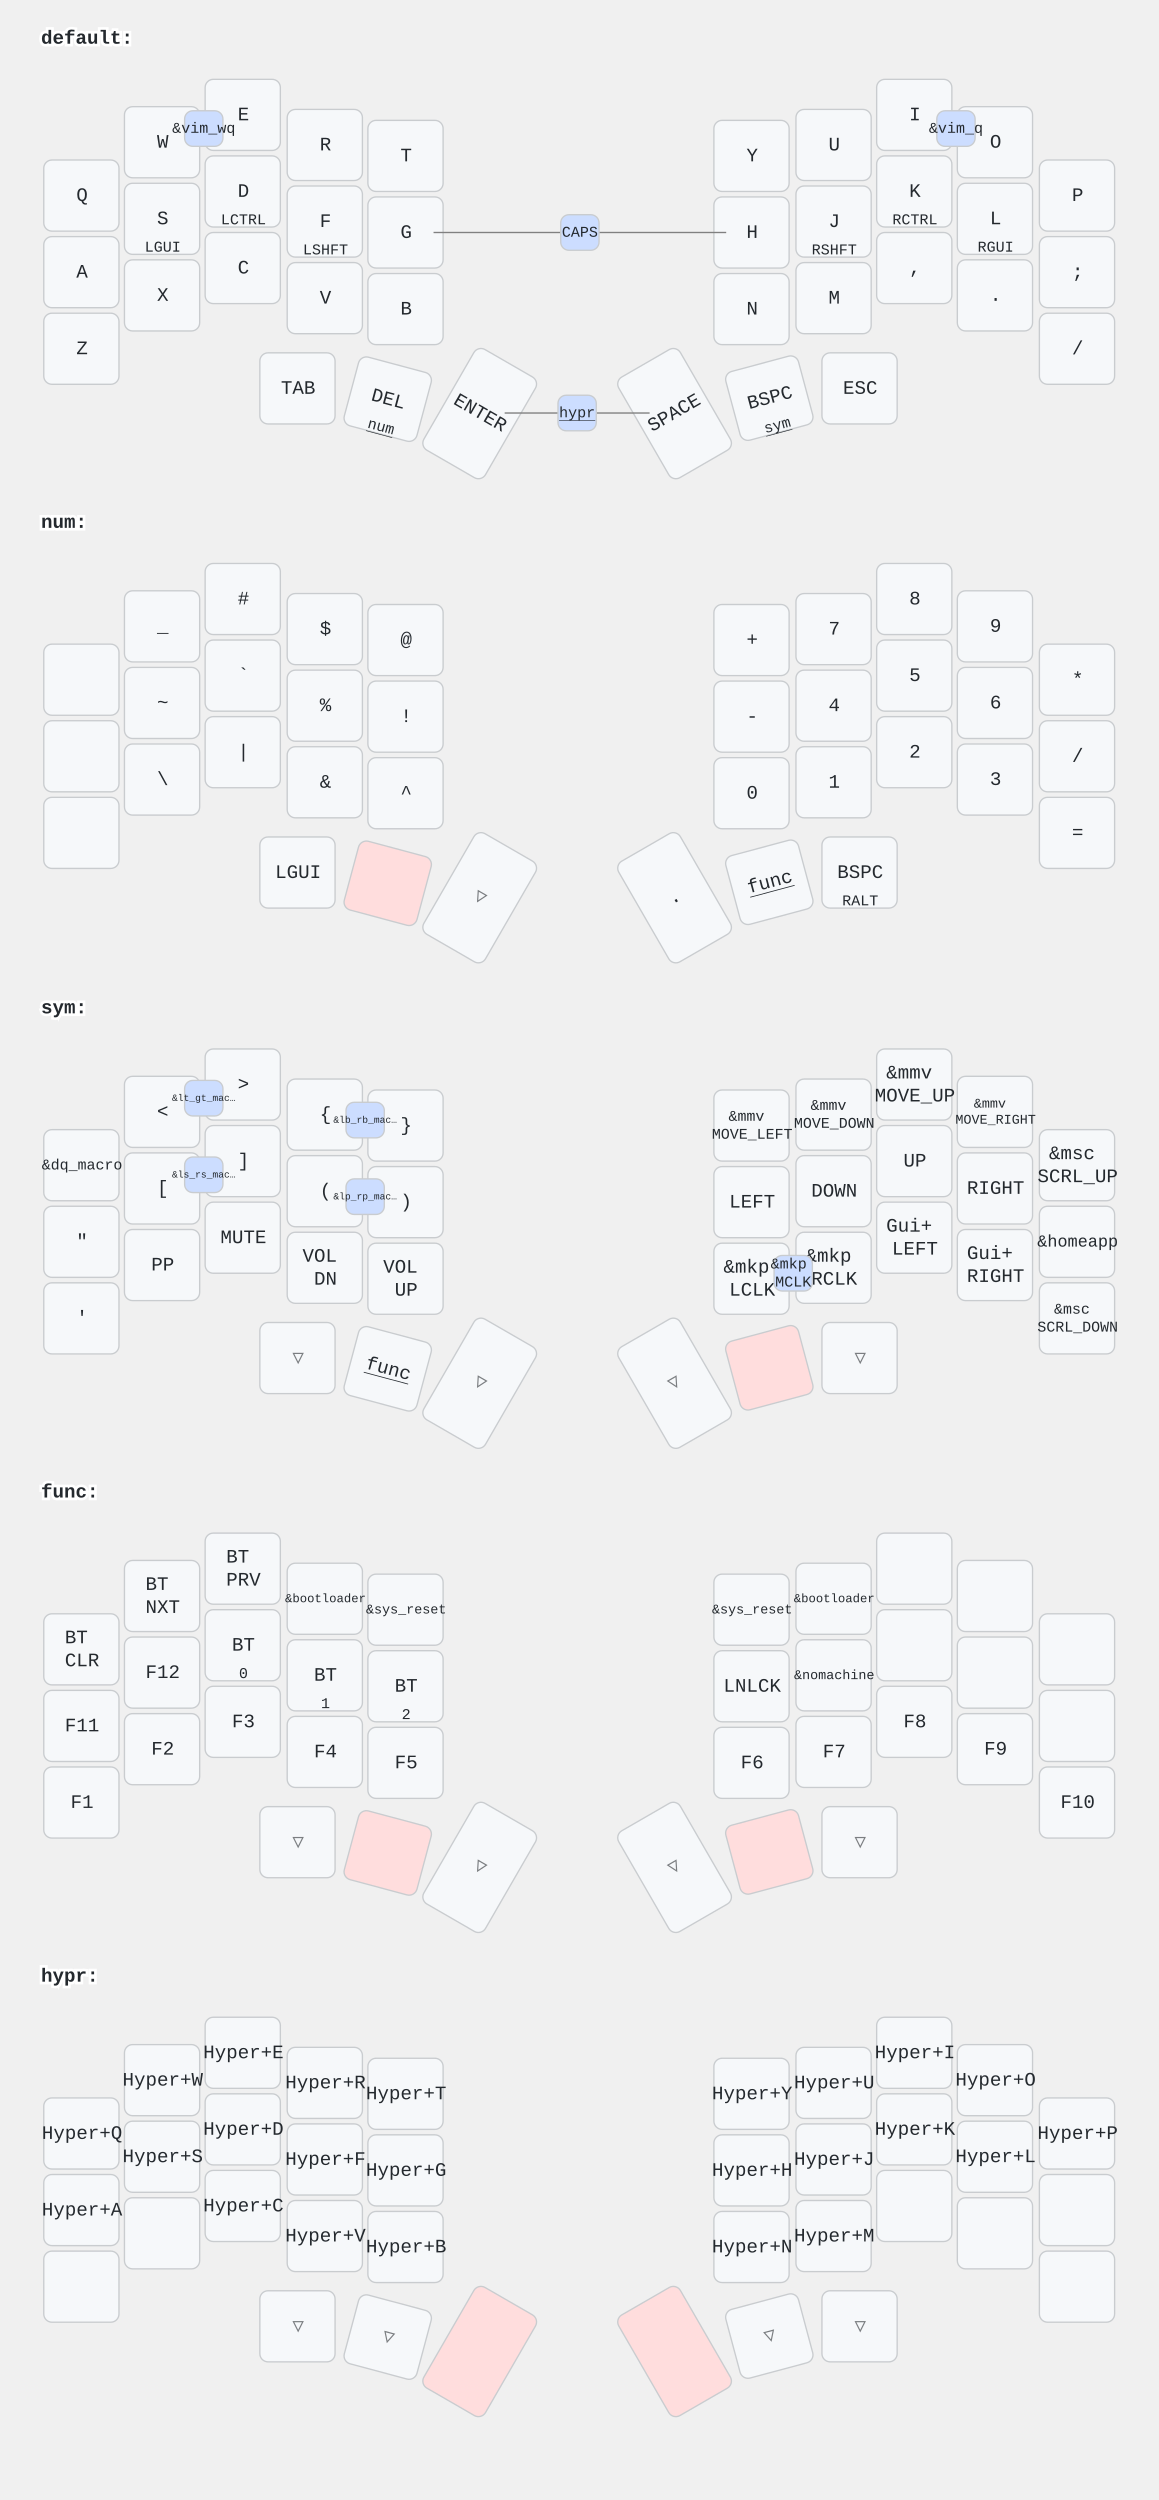
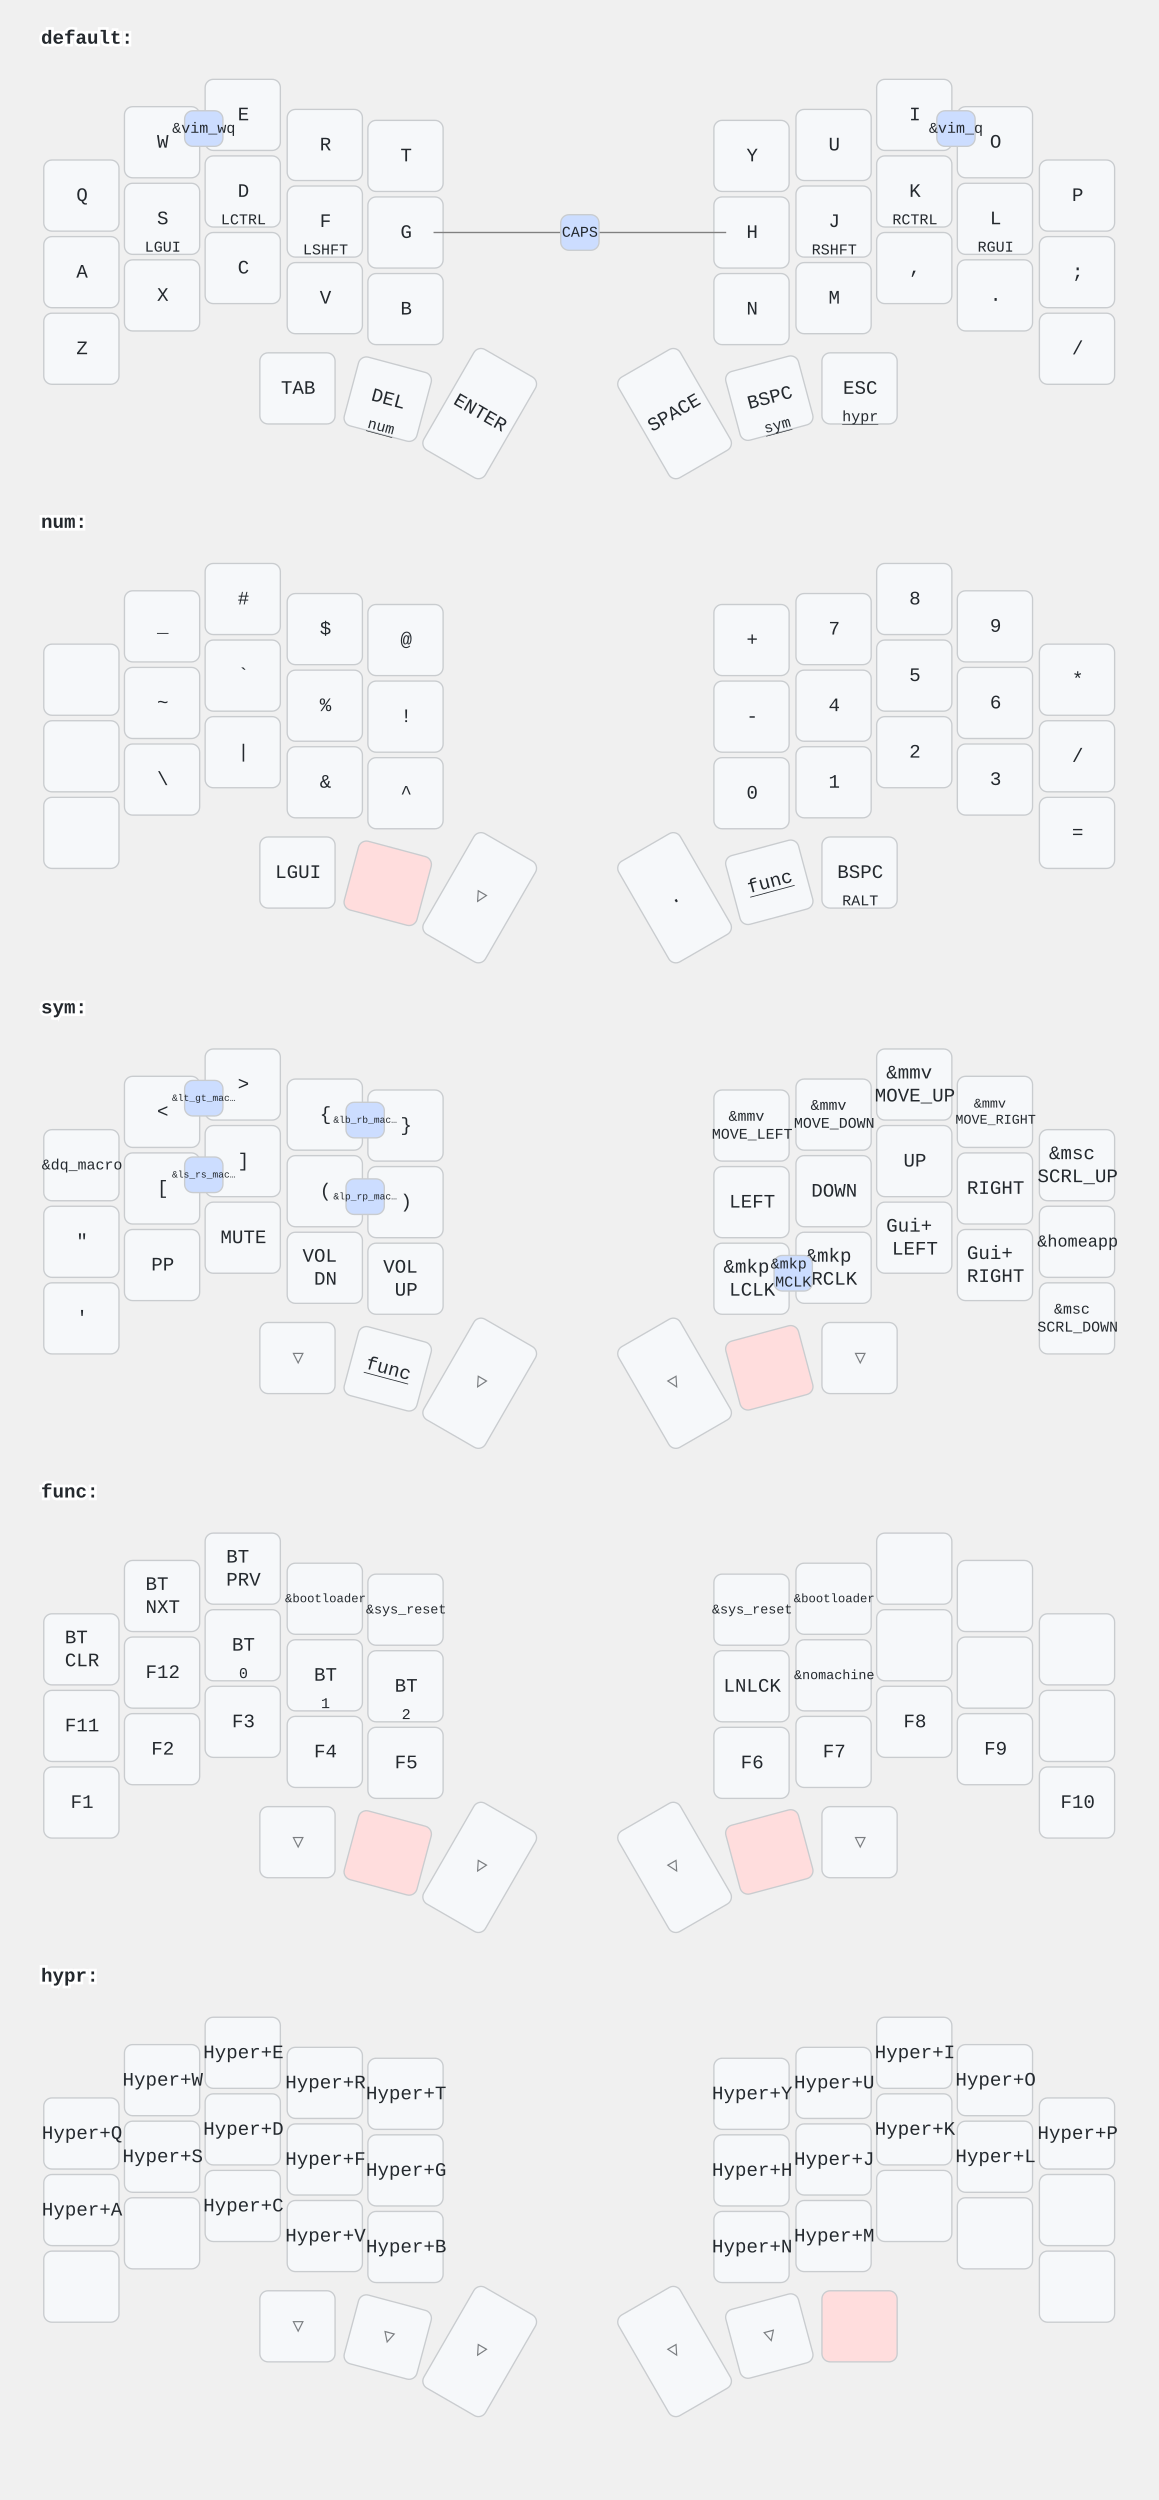
<svg xmlns="http://www.w3.org/2000/svg" width="847" height="1828" viewBox="0 0 847 1828" class="keymap">
  <style>/* inherit to force styles through use tags */
svg path {
    fill: inherit;
}

/* font and background color specifications */
svg.keymap {
    font-family: SFMono-Regular,Consolas,Liberation Mono,Menlo,monospace;
    font-size: 14px;
    font-kerning: normal;
    text-rendering: optimizeLegibility;
    fill: #24292e;
}

/* default key styling */
rect.key {
    fill: #f6f8fa;
}

rect.key, rect.combo {
    stroke: #c9cccf;
    stroke-width: 1;
}

/* default key side styling, only used is draw_key_sides is set */
rect.side {
    filter: brightness(90%);
}

/* color accent for combo boxes */
rect.combo, rect.combo-separate {
    fill: #cdf;
}

/* color accent for held keys */
rect.held, rect.combo.held {
    fill: #fdd;
}

/* color accent for ghost (optional) keys */
rect.ghost, rect.combo.ghost {
    stroke-dasharray: 4, 4;
    stroke-width: 2;
}

text {
    text-anchor: middle;
    dominant-baseline: middle;
}

/* styling for layer labels */
text.label {
    font-weight: bold;
    text-anchor: start;
    stroke: white;
    stroke-width: 4;
    paint-order: stroke;
}

/* styling for optional footer */
text.footer {
    text-anchor: end;
    dominant-baseline: auto;
    stroke: white;
    stroke-width: 4;
    paint-order: stroke;
}

/* styling for combo tap, and key non-tap label text */
text.combo, text.hold, text.shifted, text.left, text.right {
    font-size: 11px;
}

text.hold {
    text-anchor: middle;
    dominant-baseline: auto;
}

text.shifted {
    text-anchor: middle;
    dominant-baseline: hanging;
}

text.left {
    text-anchor: start;
}

text.right {
    text-anchor: end;
}

text.layer-activator {
    text-decoration: underline;
}

/* styling for hold/shifted label text in combo box */
text.combo.hold, text.combo.shifted, text.combo.left, text.combo.right {
    font-size: 8px;
}

/* lighter symbol for transparent keys */
text.trans {
    fill: #7b7e81;
}

/* styling for combo dendrons */
path.combo {
    stroke-width: 1;
    stroke: gray;
    fill: none;
}

/* Start Tabler Icons Cleanup */
/* cannot use height/width with glyphs */
.icon-tabler &gt; path {
    fill: inherit;
    stroke: inherit;
    stroke-width: 2;
}
/* hide tabler's default box */
.icon-tabler &gt; path[stroke="none"][fill="none"] {
    visibility: hidden;
}
/* End Tabler Icons Cleanup */
</style>
  <g transform="translate(30, 0)" class="layer-default">
    <text x="0" y="28" class="label" id="default">default:</text>
    <g transform="translate(0, 56)">
      <g transform="translate(30, 87)" class="key keypos-0">
        <rect rx="6" ry="6" x="-28" y="-26" width="55" height="52" class="key" />
        <text x="0" y="0" class="key tap">Q</text>
      </g>
      <g transform="translate(89, 48)" class="key keypos-1">
        <rect rx="6" ry="6" x="-28" y="-26" width="55" height="52" class="key" />
        <text x="0" y="0" class="key tap">W</text>
      </g>
      <g transform="translate(148, 28)" class="key keypos-2">
        <rect rx="6" ry="6" x="-28" y="-26" width="55" height="52" class="key" />
        <text x="0" y="0" class="key tap">E</text>
      </g>
      <g transform="translate(208, 50)" class="key keypos-3">
        <rect rx="6" ry="6" x="-28" y="-26" width="55" height="52" class="key" />
        <text x="0" y="0" class="key tap">R</text>
      </g>
      <g transform="translate(267, 58)" class="key keypos-4">
        <rect rx="6" ry="6" x="-28" y="-26" width="55" height="52" class="key" />
        <text x="0" y="0" class="key tap">T</text>
      </g>
      <g transform="translate(520, 58)" class="key keypos-5">
        <rect rx="6" ry="6" x="-28" y="-26" width="55" height="52" class="key" />
        <text x="0" y="0" class="key tap">Y</text>
      </g>
      <g transform="translate(580, 50)" class="key keypos-6">
        <rect rx="6" ry="6" x="-28" y="-26" width="55" height="52" class="key" />
        <text x="0" y="0" class="key tap">U</text>
      </g>
      <g transform="translate(639, 28)" class="key keypos-7">
        <rect rx="6" ry="6" x="-28" y="-26" width="55" height="52" class="key" />
        <text x="0" y="0" class="key tap">I</text>
      </g>
      <g transform="translate(698, 48)" class="key keypos-8">
        <rect rx="6" ry="6" x="-28" y="-26" width="55" height="52" class="key" />
        <text x="0" y="0" class="key tap">O</text>
      </g>
      <g transform="translate(758, 87)" class="key keypos-9">
        <rect rx="6" ry="6" x="-28" y="-26" width="55" height="52" class="key" />
        <text x="0" y="0" class="key tap">P</text>
      </g>
      <g transform="translate(30, 143)" class="key keypos-10">
        <rect rx="6" ry="6" x="-28" y="-26" width="55" height="52" class="key" />
        <text x="0" y="0" class="key tap">A</text>
      </g>
      <g transform="translate(89, 104)" class="key keypos-11">
        <rect rx="6" ry="6" x="-28" y="-26" width="55" height="52" class="key" />
        <text x="0" y="0" class="key tap">S</text>
        <text x="0" y="24" class="key hold">LGUI</text>
      </g>
      <g transform="translate(148, 84)" class="key keypos-12">
        <rect rx="6" ry="6" x="-28" y="-26" width="55" height="52" class="key" />
        <text x="0" y="0" class="key tap">D</text>
        <text x="0" y="24" class="key hold">LCTRL</text>
      </g>
      <g transform="translate(208, 106)" class="key keypos-13">
        <rect rx="6" ry="6" x="-28" y="-26" width="55" height="52" class="key" />
        <text x="0" y="0" class="key tap">F</text>
        <text x="0" y="24" class="key hold">LSHFT</text>
      </g>
      <g transform="translate(267, 114)" class="key keypos-14">
        <rect rx="6" ry="6" x="-28" y="-26" width="55" height="52" class="key" />
        <text x="0" y="0" class="key tap">G</text>
      </g>
      <g transform="translate(520, 114)" class="key keypos-15">
        <rect rx="6" ry="6" x="-28" y="-26" width="55" height="52" class="key" />
        <text x="0" y="0" class="key tap">H</text>
      </g>
      <g transform="translate(580, 106)" class="key keypos-16">
        <rect rx="6" ry="6" x="-28" y="-26" width="55" height="52" class="key" />
        <text x="0" y="0" class="key tap">J</text>
        <text x="0" y="24" class="key hold">RSHFT</text>
      </g>
      <g transform="translate(639, 84)" class="key keypos-17">
        <rect rx="6" ry="6" x="-28" y="-26" width="55" height="52" class="key" />
        <text x="0" y="0" class="key tap">K</text>
        <text x="0" y="24" class="key hold">RCTRL</text>
      </g>
      <g transform="translate(698, 104)" class="key keypos-18">
        <rect rx="6" ry="6" x="-28" y="-26" width="55" height="52" class="key" />
        <text x="0" y="0" class="key tap">L</text>
        <text x="0" y="24" class="key hold">RGUI</text>
      </g>
      <g transform="translate(758, 143)" class="key keypos-19">
        <rect rx="6" ry="6" x="-28" y="-26" width="55" height="52" class="key" />
        <text x="0" y="0" class="key tap">;</text>
      </g>
      <g transform="translate(30, 199)" class="key keypos-20">
        <rect rx="6" ry="6" x="-28" y="-26" width="55" height="52" class="key" />
        <text x="0" y="0" class="key tap">Z</text>
      </g>
      <g transform="translate(89, 160)" class="key keypos-21">
        <rect rx="6" ry="6" x="-28" y="-26" width="55" height="52" class="key" />
        <text x="0" y="0" class="key tap">X</text>
      </g>
      <g transform="translate(148, 140)" class="key keypos-22">
        <rect rx="6" ry="6" x="-28" y="-26" width="55" height="52" class="key" />
        <text x="0" y="0" class="key tap">C</text>
      </g>
      <g transform="translate(208, 162)" class="key keypos-23">
        <rect rx="6" ry="6" x="-28" y="-26" width="55" height="52" class="key" />
        <text x="0" y="0" class="key tap">V</text>
      </g>
      <g transform="translate(267, 170)" class="key keypos-24">
        <rect rx="6" ry="6" x="-28" y="-26" width="55" height="52" class="key" />
        <text x="0" y="0" class="key tap">B</text>
      </g>
      <g transform="translate(520, 170)" class="key keypos-25">
        <rect rx="6" ry="6" x="-28" y="-26" width="55" height="52" class="key" />
        <text x="0" y="0" class="key tap">N</text>
      </g>
      <g transform="translate(580, 162)" class="key keypos-26">
        <rect rx="6" ry="6" x="-28" y="-26" width="55" height="52" class="key" />
        <text x="0" y="0" class="key tap">M</text>
      </g>
      <g transform="translate(639, 140)" class="key keypos-27">
        <rect rx="6" ry="6" x="-28" y="-26" width="55" height="52" class="key" />
        <text x="0" y="0" class="key tap">,</text>
      </g>
      <g transform="translate(698, 160)" class="key keypos-28">
        <rect rx="6" ry="6" x="-28" y="-26" width="55" height="52" class="key" />
        <text x="0" y="0" class="key tap">.</text>
      </g>
      <g transform="translate(758, 199)" class="key keypos-29">
        <rect rx="6" ry="6" x="-28" y="-26" width="55" height="52" class="key" />
        <text x="0" y="0" class="key tap">/</text>
      </g>
      <g transform="translate(188, 228)" class="key keypos-30">
        <rect rx="6" ry="6" x="-28" y="-26" width="55" height="52" class="key" />
        <text x="0" y="0" class="key tap">TAB</text>
      </g>
      <g transform="translate(254, 236) rotate(15.0)" class="key keypos-31">
        <rect rx="6" ry="6" x="-28" y="-26" width="55" height="52" class="key" />
        <text x="0" y="0" class="key tap">DEL</text>
        <a href="#num">
          <text x="0" y="24" class="key hold layer-activator">num</text>
        </a>
      </g>
      <g transform="translate(321, 246) rotate(30.0)" class="key keypos-32">
        <rect rx="6" ry="6" x="-26" y="-42" width="52" height="85" class="key" />
        <text x="0" y="0" class="key tap">ENTER</text>
      </g>
      <g transform="translate(463, 246) rotate(-30.0)" class="key keypos-33">
        <rect rx="6" ry="6" x="-26" y="-42" width="52" height="85" class="key" />
        <text x="0" y="0" class="key tap">SPACE</text>
      </g>
      <g transform="translate(533, 235) rotate(-15.0)" class="key keypos-34">
        <rect rx="6" ry="6" x="-28" y="-26" width="55" height="52" class="key" />
        <text x="0" y="0" class="key tap">BSPC</text>
        <a href="#sym">
          <text x="0" y="24" class="key hold layer-activator">sym</text>
        </a>
      </g>
      <g transform="translate(599, 228)" class="key keypos-35">
        <rect rx="6" ry="6" x="-28" y="-26" width="55" height="52" class="key" />
        <text x="0" y="0" class="key tap">ESC</text>
+         <a href="#hypr">
+           <text x="0" y="24" class="key hold layer-activator">hypr</text>
+         </a>
      </g>
      <g class="combo combopos-0">
        <rect rx="6" ry="6" x="105" y="25" width="28" height="26" class="combo" />
        <text x="119" y="38" class="combo tap">&amp;vim_wq</text>
      </g>
      <g class="combo combopos-1">
        <rect rx="6" ry="6" x="655" y="25" width="28" height="26" class="combo" />
        <text x="669" y="38" class="combo tap">&amp;vim_q</text>
      </g>
      <g class="combo combopos-2">
-         <path d="M392,246 l-53,0" class="combo" />
-         <path d="M392,246 l53,0" class="combo" />
-         <rect rx="6" ry="6" x="378" y="233" width="28" height="26" class="combo" />
-         <a href="#hypr">
-           <text x="392" y="246" class="combo tap layer-activator">hypr</text>
-         </a>
-       </g>
-       <g class="combo combopos-3">
        <path d="M394,114 l-107,0" class="combo" />
        <path d="M394,114 l107,0" class="combo" />
        <rect rx="6" ry="6" x="380" y="101" width="28" height="26" class="combo" />
        <text x="394" y="114" class="combo tap">CAPS</text>
      </g>
    </g>
  </g>
  <g transform="translate(30, 354)" class="layer-num">
    <text x="0" y="28" class="label" id="num">num:</text>
    <g transform="translate(0, 56)">
      <g transform="translate(30, 87)" class="key keypos-0">
        <rect rx="6" ry="6" x="-28" y="-26" width="55" height="52" class="key" />
      </g>
      <g transform="translate(89, 48)" class="key keypos-1">
        <rect rx="6" ry="6" x="-28" y="-26" width="55" height="52" class="key" />
        <text x="0" y="0" class="key tap">_</text>
      </g>
      <g transform="translate(148, 28)" class="key keypos-2">
        <rect rx="6" ry="6" x="-28" y="-26" width="55" height="52" class="key" />
        <text x="0" y="0" class="key tap">#</text>
      </g>
      <g transform="translate(208, 50)" class="key keypos-3">
        <rect rx="6" ry="6" x="-28" y="-26" width="55" height="52" class="key" />
        <text x="0" y="0" class="key tap">$</text>
      </g>
      <g transform="translate(267, 58)" class="key keypos-4">
        <rect rx="6" ry="6" x="-28" y="-26" width="55" height="52" class="key" />
        <text x="0" y="0" class="key tap">@</text>
      </g>
      <g transform="translate(520, 58)" class="key keypos-5">
        <rect rx="6" ry="6" x="-28" y="-26" width="55" height="52" class="key" />
        <text x="0" y="0" class="key tap">+</text>
      </g>
      <g transform="translate(580, 50)" class="key keypos-6">
        <rect rx="6" ry="6" x="-28" y="-26" width="55" height="52" class="key" />
        <text x="0" y="0" class="key tap">7</text>
      </g>
      <g transform="translate(639, 28)" class="key keypos-7">
        <rect rx="6" ry="6" x="-28" y="-26" width="55" height="52" class="key" />
        <text x="0" y="0" class="key tap">8</text>
      </g>
      <g transform="translate(698, 48)" class="key keypos-8">
        <rect rx="6" ry="6" x="-28" y="-26" width="55" height="52" class="key" />
        <text x="0" y="0" class="key tap">9</text>
      </g>
      <g transform="translate(758, 87)" class="key keypos-9">
        <rect rx="6" ry="6" x="-28" y="-26" width="55" height="52" class="key" />
        <text x="0" y="0" class="key tap">*</text>
      </g>
      <g transform="translate(30, 143)" class="key keypos-10">
        <rect rx="6" ry="6" x="-28" y="-26" width="55" height="52" class="key" />
      </g>
      <g transform="translate(89, 104)" class="key keypos-11">
        <rect rx="6" ry="6" x="-28" y="-26" width="55" height="52" class="key" />
        <text x="0" y="0" class="key tap">~</text>
      </g>
      <g transform="translate(148, 84)" class="key keypos-12">
        <rect rx="6" ry="6" x="-28" y="-26" width="55" height="52" class="key" />
        <text x="0" y="0" class="key tap">`</text>
      </g>
      <g transform="translate(208, 106)" class="key keypos-13">
        <rect rx="6" ry="6" x="-28" y="-26" width="55" height="52" class="key" />
        <text x="0" y="0" class="key tap">%</text>
      </g>
      <g transform="translate(267, 114)" class="key keypos-14">
        <rect rx="6" ry="6" x="-28" y="-26" width="55" height="52" class="key" />
        <text x="0" y="0" class="key tap">!</text>
      </g>
      <g transform="translate(520, 114)" class="key keypos-15">
        <rect rx="6" ry="6" x="-28" y="-26" width="55" height="52" class="key" />
        <text x="0" y="0" class="key tap">-</text>
      </g>
      <g transform="translate(580, 106)" class="key keypos-16">
        <rect rx="6" ry="6" x="-28" y="-26" width="55" height="52" class="key" />
        <text x="0" y="0" class="key tap">4</text>
      </g>
      <g transform="translate(639, 84)" class="key keypos-17">
        <rect rx="6" ry="6" x="-28" y="-26" width="55" height="52" class="key" />
        <text x="0" y="0" class="key tap">5</text>
      </g>
      <g transform="translate(698, 104)" class="key keypos-18">
        <rect rx="6" ry="6" x="-28" y="-26" width="55" height="52" class="key" />
        <text x="0" y="0" class="key tap">6</text>
      </g>
      <g transform="translate(758, 143)" class="key keypos-19">
        <rect rx="6" ry="6" x="-28" y="-26" width="55" height="52" class="key" />
        <text x="0" y="0" class="key tap">/</text>
      </g>
      <g transform="translate(30, 199)" class="key keypos-20">
        <rect rx="6" ry="6" x="-28" y="-26" width="55" height="52" class="key" />
      </g>
      <g transform="translate(89, 160)" class="key keypos-21">
        <rect rx="6" ry="6" x="-28" y="-26" width="55" height="52" class="key" />
        <text x="0" y="0" class="key tap">\</text>
      </g>
      <g transform="translate(148, 140)" class="key keypos-22">
        <rect rx="6" ry="6" x="-28" y="-26" width="55" height="52" class="key" />
        <text x="0" y="0" class="key tap">|</text>
      </g>
      <g transform="translate(208, 162)" class="key keypos-23">
        <rect rx="6" ry="6" x="-28" y="-26" width="55" height="52" class="key" />
        <text x="0" y="0" class="key tap">&amp;</text>
      </g>
      <g transform="translate(267, 170)" class="key keypos-24">
        <rect rx="6" ry="6" x="-28" y="-26" width="55" height="52" class="key" />
        <text x="0" y="0" class="key tap">^</text>
      </g>
      <g transform="translate(520, 170)" class="key keypos-25">
        <rect rx="6" ry="6" x="-28" y="-26" width="55" height="52" class="key" />
        <text x="0" y="0" class="key tap">0</text>
      </g>
      <g transform="translate(580, 162)" class="key keypos-26">
        <rect rx="6" ry="6" x="-28" y="-26" width="55" height="52" class="key" />
        <text x="0" y="0" class="key tap">1</text>
      </g>
      <g transform="translate(639, 140)" class="key keypos-27">
        <rect rx="6" ry="6" x="-28" y="-26" width="55" height="52" class="key" />
        <text x="0" y="0" class="key tap">2</text>
      </g>
      <g transform="translate(698, 160)" class="key keypos-28">
        <rect rx="6" ry="6" x="-28" y="-26" width="55" height="52" class="key" />
        <text x="0" y="0" class="key tap">3</text>
      </g>
      <g transform="translate(758, 199)" class="key keypos-29">
        <rect rx="6" ry="6" x="-28" y="-26" width="55" height="52" class="key" />
        <text x="0" y="0" class="key tap">=</text>
      </g>
      <g transform="translate(188, 228)" class="key keypos-30">
        <rect rx="6" ry="6" x="-28" y="-26" width="55" height="52" class="key" />
        <text x="0" y="0" class="key tap">LGUI</text>
      </g>
      <g transform="translate(254, 236) rotate(15.0)" class="key held keypos-31">
        <rect rx="6" ry="6" x="-28" y="-26" width="55" height="52" class="key held" />
      </g>
      <g transform="translate(321, 246) rotate(30.0)" class="key trans keypos-32">
        <rect rx="6" ry="6" x="-26" y="-42" width="52" height="85" class="key trans" />
        <text x="0" y="0" class="key trans tap">▽</text>
      </g>
      <g transform="translate(463, 246) rotate(-30.0)" class="key keypos-33">
        <rect rx="6" ry="6" x="-26" y="-42" width="52" height="85" class="key" />
        <text x="0" y="0" class="key tap">.</text>
      </g>
      <g transform="translate(533, 235) rotate(-15.0)" class="key keypos-34">
        <rect rx="6" ry="6" x="-28" y="-26" width="55" height="52" class="key" />
        <a href="#func">
          <text x="0" y="0" class="key tap layer-activator">func</text>
        </a>
      </g>
      <g transform="translate(599, 228)" class="key keypos-35">
        <rect rx="6" ry="6" x="-28" y="-26" width="55" height="52" class="key" />
        <text x="0" y="0" class="key tap">BSPC</text>
        <text x="0" y="24" class="key hold">RALT</text>
      </g>
    </g>
  </g>
  <g transform="translate(30, 709)" class="layer-sym">
    <text x="0" y="28" class="label" id="sym">sym:</text>
    <g transform="translate(0, 56)">
      <g transform="translate(30, 87)" class="key keypos-0">
        <rect rx="6" ry="6" x="-28" y="-26" width="55" height="52" class="key" />
        <text x="0" y="0" class="key tap">
          <tspan style="font-size: 78%">&amp;dq_macro</tspan>
        </text>
      </g>
      <g transform="translate(89, 48)" class="key keypos-1">
        <rect rx="6" ry="6" x="-28" y="-26" width="55" height="52" class="key" />
        <text x="0" y="0" class="key tap">&lt;</text>
      </g>
      <g transform="translate(148, 28)" class="key keypos-2">
        <rect rx="6" ry="6" x="-28" y="-26" width="55" height="52" class="key" />
        <text x="0" y="0" class="key tap">&gt;</text>
      </g>
      <g transform="translate(208, 50)" class="key keypos-3">
        <rect rx="6" ry="6" x="-28" y="-26" width="55" height="52" class="key" />
        <text x="0" y="0" class="key tap">{</text>
      </g>
      <g transform="translate(267, 58)" class="key keypos-4">
        <rect rx="6" ry="6" x="-28" y="-26" width="55" height="52" class="key" />
        <text x="0" y="0" class="key tap">}</text>
      </g>
      <g transform="translate(520, 58)" class="key keypos-5">
        <rect rx="6" ry="6" x="-28" y="-26" width="55" height="52" class="key" />
        <text x="0" y="0" class="key tap">
          <tspan x="0" dy="-0.6em" style="font-size: 78%">&amp;mmv</tspan>
          <tspan x="0" dy="1.2em" style="font-size: 78%">MOVE_LEFT</tspan>
        </text>
      </g>
      <g transform="translate(580, 50)" class="key keypos-6">
        <rect rx="6" ry="6" x="-28" y="-26" width="55" height="52" class="key" />
        <text x="0" y="0" class="key tap">
          <tspan x="0" dy="-0.6em" style="font-size: 78%">&amp;mmv</tspan>
          <tspan x="0" dy="1.2em" style="font-size: 78%">MOVE_DOWN</tspan>
        </text>
      </g>
      <g transform="translate(639, 28)" class="key keypos-7">
        <rect rx="6" ry="6" x="-28" y="-26" width="55" height="52" class="key" />
        <text x="0" y="0" class="key tap">
          <tspan x="0" dy="-0.6em">&amp;mmv</tspan>
          <tspan x="0" dy="1.2em">MOVE_UP</tspan>
        </text>
      </g>
      <g transform="translate(698, 48)" class="key keypos-8">
        <rect rx="6" ry="6" x="-28" y="-26" width="55" height="52" class="key" />
        <text x="0" y="0" class="key tap">
          <tspan x="0" dy="-0.6em" style="font-size: 70%">&amp;mmv</tspan>
          <tspan x="0" dy="1.2em" style="font-size: 70%">MOVE_RIGHT</tspan>
        </text>
      </g>
      <g transform="translate(758, 87)" class="key keypos-9">
        <rect rx="6" ry="6" x="-28" y="-26" width="55" height="52" class="key" />
        <text x="0" y="0" class="key tap">
          <tspan x="0" dy="-0.6em">&amp;msc</tspan>
          <tspan x="0" dy="1.2em">SCRL_UP</tspan>
        </text>
      </g>
      <g transform="translate(30, 143)" class="key keypos-10">
        <rect rx="6" ry="6" x="-28" y="-26" width="55" height="52" class="key" />
        <text x="0" y="0" class="key tap">"</text>
      </g>
      <g transform="translate(89, 104)" class="key keypos-11">
        <rect rx="6" ry="6" x="-28" y="-26" width="55" height="52" class="key" />
        <text x="0" y="0" class="key tap">[</text>
      </g>
      <g transform="translate(148, 84)" class="key keypos-12">
        <rect rx="6" ry="6" x="-28" y="-26" width="55" height="52" class="key" />
        <text x="0" y="0" class="key tap">]</text>
      </g>
      <g transform="translate(208, 106)" class="key keypos-13">
        <rect rx="6" ry="6" x="-28" y="-26" width="55" height="52" class="key" />
        <text x="0" y="0" class="key tap">(</text>
      </g>
      <g transform="translate(267, 114)" class="key keypos-14">
        <rect rx="6" ry="6" x="-28" y="-26" width="55" height="52" class="key" />
        <text x="0" y="0" class="key tap">)</text>
      </g>
      <g transform="translate(520, 114)" class="key keypos-15">
        <rect rx="6" ry="6" x="-28" y="-26" width="55" height="52" class="key" />
        <text x="0" y="0" class="key tap">LEFT</text>
      </g>
      <g transform="translate(580, 106)" class="key keypos-16">
        <rect rx="6" ry="6" x="-28" y="-26" width="55" height="52" class="key" />
        <text x="0" y="0" class="key tap">DOWN</text>
      </g>
      <g transform="translate(639, 84)" class="key keypos-17">
        <rect rx="6" ry="6" x="-28" y="-26" width="55" height="52" class="key" />
        <text x="0" y="0" class="key tap">UP</text>
      </g>
      <g transform="translate(698, 104)" class="key keypos-18">
        <rect rx="6" ry="6" x="-28" y="-26" width="55" height="52" class="key" />
        <text x="0" y="0" class="key tap">RIGHT</text>
      </g>
      <g transform="translate(758, 143)" class="key keypos-19">
        <rect rx="6" ry="6" x="-28" y="-26" width="55" height="52" class="key" />
        <text x="0" y="0" class="key tap">
          <tspan style="font-size: 88%">&amp;homeapp</tspan>
        </text>
      </g>
      <g transform="translate(30, 199)" class="key keypos-20">
        <rect rx="6" ry="6" x="-28" y="-26" width="55" height="52" class="key" />
        <text x="0" y="0" class="key tap">'</text>
      </g>
      <g transform="translate(89, 160)" class="key keypos-21">
        <rect rx="6" ry="6" x="-28" y="-26" width="55" height="52" class="key" />
        <text x="0" y="0" class="key tap">PP</text>
      </g>
      <g transform="translate(148, 140)" class="key keypos-22">
        <rect rx="6" ry="6" x="-28" y="-26" width="55" height="52" class="key" />
        <text x="0" y="0" class="key tap">MUTE</text>
      </g>
      <g transform="translate(208, 162)" class="key keypos-23">
        <rect rx="6" ry="6" x="-28" y="-26" width="55" height="52" class="key" />
        <text x="0" y="0" class="key tap">
          <tspan x="0" dy="-0.6em">VOL</tspan>
          <tspan x="0" dy="1.2em">DN</tspan>
        </text>
      </g>
      <g transform="translate(267, 170)" class="key keypos-24">
        <rect rx="6" ry="6" x="-28" y="-26" width="55" height="52" class="key" />
        <text x="0" y="0" class="key tap">
          <tspan x="0" dy="-0.6em">VOL</tspan>
          <tspan x="0" dy="1.2em">UP</tspan>
        </text>
      </g>
      <g transform="translate(520, 170)" class="key keypos-25">
        <rect rx="6" ry="6" x="-28" y="-26" width="55" height="52" class="key" />
        <text x="0" y="0" class="key tap">
          <tspan x="0" dy="-0.6em">&amp;mkp</tspan>
          <tspan x="0" dy="1.2em">LCLK</tspan>
        </text>
      </g>
      <g transform="translate(580, 162)" class="key keypos-26">
        <rect rx="6" ry="6" x="-28" y="-26" width="55" height="52" class="key" />
        <text x="0" y="0" class="key tap">
          <tspan x="0" dy="-0.6em">&amp;mkp</tspan>
          <tspan x="0" dy="1.2em">RCLK</tspan>
        </text>
      </g>
      <g transform="translate(639, 140)" class="key keypos-27">
        <rect rx="6" ry="6" x="-28" y="-26" width="55" height="52" class="key" />
        <text x="0" y="0" class="key tap">
          <tspan x="0" dy="-0.6em">Gui+</tspan>
          <tspan x="0" dy="1.2em">LEFT</tspan>
        </text>
      </g>
      <g transform="translate(698, 160)" class="key keypos-28">
        <rect rx="6" ry="6" x="-28" y="-26" width="55" height="52" class="key" />
        <text x="0" y="0" class="key tap">
          <tspan x="0" dy="-0.6em">Gui+</tspan>
          <tspan x="0" dy="1.2em">RIGHT</tspan>
        </text>
      </g>
      <g transform="translate(758, 199)" class="key keypos-29">
        <rect rx="6" ry="6" x="-28" y="-26" width="55" height="52" class="key" />
        <text x="0" y="0" class="key tap">
          <tspan x="0" dy="-0.6em" style="font-size: 78%">&amp;msc</tspan>
          <tspan x="0" dy="1.2em" style="font-size: 78%">SCRL_DOWN</tspan>
        </text>
      </g>
      <g transform="translate(188, 228)" class="key trans keypos-30">
        <rect rx="6" ry="6" x="-28" y="-26" width="55" height="52" class="key trans" />
        <text x="0" y="0" class="key trans tap">▽</text>
      </g>
      <g transform="translate(254, 236) rotate(15.0)" class="key keypos-31">
        <rect rx="6" ry="6" x="-28" y="-26" width="55" height="52" class="key" />
        <a href="#func">
          <text x="0" y="0" class="key tap layer-activator">func</text>
        </a>
      </g>
      <g transform="translate(321, 246) rotate(30.0)" class="key trans keypos-32">
        <rect rx="6" ry="6" x="-26" y="-42" width="52" height="85" class="key trans" />
        <text x="0" y="0" class="key trans tap">▽</text>
      </g>
      <g transform="translate(463, 246) rotate(-30.0)" class="key trans keypos-33">
        <rect rx="6" ry="6" x="-26" y="-42" width="52" height="85" class="key trans" />
        <text x="0" y="0" class="key trans tap">▽</text>
      </g>
      <g transform="translate(533, 235) rotate(-15.0)" class="key held keypos-34">
        <rect rx="6" ry="6" x="-28" y="-26" width="55" height="52" class="key held" />
      </g>
      <g transform="translate(599, 228)" class="key trans keypos-35">
        <rect rx="6" ry="6" x="-28" y="-26" width="55" height="52" class="key trans" />
        <text x="0" y="0" class="key trans tap">▽</text>
      </g>
      <g class="combo combopos-0">
        <rect rx="6" ry="6" x="105" y="25" width="28" height="26" class="combo" />
        <text x="119" y="38" class="combo tap">
          <tspan style="font-size: 64%">&amp;lt_gt_mac…</tspan>
        </text>
      </g>
      <g class="combo combopos-1">
        <rect rx="6" ry="6" x="223" y="41" width="28" height="26" class="combo" />
        <text x="237" y="54" class="combo tap">
          <tspan style="font-size: 64%">&amp;lb_rb_mac…</tspan>
        </text>
      </g>
      <g class="combo combopos-2">
        <rect rx="6" ry="6" x="223" y="97" width="28" height="26" class="combo" />
        <text x="237" y="110" class="combo tap">
          <tspan style="font-size: 64%">&amp;lp_rp_mac…</tspan>
        </text>
      </g>
      <g class="combo combopos-3">
        <rect rx="6" ry="6" x="105" y="81" width="28" height="26" class="combo" />
        <text x="119" y="94" class="combo tap">
          <tspan style="font-size: 64%">&amp;ls_rs_mac…</tspan>
        </text>
      </g>
      <g class="combo combopos-4">
        <rect rx="6" ry="6" x="536" y="153" width="28" height="26" class="combo" />
        <text x="550" y="166" class="combo tap">
          <tspan x="550" dy="-0.6em">&amp;mkp</tspan>
          <tspan x="550" dy="1.2em">MCLK</tspan>
        </text>
      </g>
    </g>
  </g>
  <g transform="translate(30, 1063)" class="layer-func">
    <text x="0" y="28" class="label" id="func">func:</text>
    <g transform="translate(0, 56)">
      <g transform="translate(30, 87)" class="key keypos-0">
        <rect rx="6" ry="6" x="-28" y="-26" width="55" height="52" class="key" />
        <text x="0" y="0" class="key tap">
          <tspan x="0" dy="-0.6em">BT</tspan>
          <tspan x="0" dy="1.2em">CLR</tspan>
        </text>
      </g>
      <g transform="translate(89, 48)" class="key keypos-1">
        <rect rx="6" ry="6" x="-28" y="-26" width="55" height="52" class="key" />
        <text x="0" y="0" class="key tap">
          <tspan x="0" dy="-0.6em">BT</tspan>
          <tspan x="0" dy="1.2em">NXT</tspan>
        </text>
      </g>
      <g transform="translate(148, 28)" class="key keypos-2">
        <rect rx="6" ry="6" x="-28" y="-26" width="55" height="52" class="key" />
        <text x="0" y="0" class="key tap">
          <tspan x="0" dy="-0.6em">BT</tspan>
          <tspan x="0" dy="1.2em">PRV</tspan>
        </text>
      </g>
      <g transform="translate(208, 50)" class="key keypos-3">
        <rect rx="6" ry="6" x="-28" y="-26" width="55" height="52" class="key" />
        <text x="0" y="0" class="key tap">
          <tspan style="font-size: 64%">&amp;bootloader</tspan>
        </text>
      </g>
      <g transform="translate(267, 58)" class="key keypos-4">
        <rect rx="6" ry="6" x="-28" y="-26" width="55" height="52" class="key" />
        <text x="0" y="0" class="key tap">
          <tspan style="font-size: 70%">&amp;sys_reset</tspan>
        </text>
      </g>
      <g transform="translate(520, 58)" class="key keypos-5">
        <rect rx="6" ry="6" x="-28" y="-26" width="55" height="52" class="key" />
        <text x="0" y="0" class="key tap">
          <tspan style="font-size: 70%">&amp;sys_reset</tspan>
        </text>
      </g>
      <g transform="translate(580, 50)" class="key keypos-6">
        <rect rx="6" ry="6" x="-28" y="-26" width="55" height="52" class="key" />
        <text x="0" y="0" class="key tap">
          <tspan style="font-size: 64%">&amp;bootloader</tspan>
        </text>
      </g>
      <g transform="translate(639, 28)" class="key keypos-7">
        <rect rx="6" ry="6" x="-28" y="-26" width="55" height="52" class="key" />
      </g>
      <g transform="translate(698, 48)" class="key keypos-8">
        <rect rx="6" ry="6" x="-28" y="-26" width="55" height="52" class="key" />
      </g>
      <g transform="translate(758, 87)" class="key keypos-9">
        <rect rx="6" ry="6" x="-28" y="-26" width="55" height="52" class="key" />
      </g>
      <g transform="translate(30, 143)" class="key keypos-10">
        <rect rx="6" ry="6" x="-28" y="-26" width="55" height="52" class="key" />
        <text x="0" y="0" class="key tap">F11</text>
      </g>
      <g transform="translate(89, 104)" class="key keypos-11">
        <rect rx="6" ry="6" x="-28" y="-26" width="55" height="52" class="key" />
        <text x="0" y="0" class="key tap">F12</text>
      </g>
      <g transform="translate(148, 84)" class="key keypos-12">
        <rect rx="6" ry="6" x="-28" y="-26" width="55" height="52" class="key" />
        <text x="0" y="0" class="key tap">BT</text>
        <text x="0" y="24" class="key hold">0</text>
      </g>
      <g transform="translate(208, 106)" class="key keypos-13">
        <rect rx="6" ry="6" x="-28" y="-26" width="55" height="52" class="key" />
        <text x="0" y="0" class="key tap">BT</text>
        <text x="0" y="24" class="key hold">1</text>
      </g>
      <g transform="translate(267, 114)" class="key keypos-14">
        <rect rx="6" ry="6" x="-28" y="-26" width="55" height="52" class="key" />
        <text x="0" y="0" class="key tap">BT</text>
        <text x="0" y="24" class="key hold">2</text>
      </g>
      <g transform="translate(520, 114)" class="key keypos-15">
        <rect rx="6" ry="6" x="-28" y="-26" width="55" height="52" class="key" />
        <text x="0" y="0" class="key tap">LNLCK</text>
      </g>
      <g transform="translate(580, 106)" class="key keypos-16">
        <rect rx="6" ry="6" x="-28" y="-26" width="55" height="52" class="key" />
        <text x="0" y="0" class="key tap">
          <tspan style="font-size: 70%">&amp;nomachine</tspan>
        </text>
      </g>
      <g transform="translate(639, 84)" class="key keypos-17">
        <rect rx="6" ry="6" x="-28" y="-26" width="55" height="52" class="key" />
      </g>
      <g transform="translate(698, 104)" class="key keypos-18">
        <rect rx="6" ry="6" x="-28" y="-26" width="55" height="52" class="key" />
      </g>
      <g transform="translate(758, 143)" class="key keypos-19">
        <rect rx="6" ry="6" x="-28" y="-26" width="55" height="52" class="key" />
      </g>
      <g transform="translate(30, 199)" class="key keypos-20">
        <rect rx="6" ry="6" x="-28" y="-26" width="55" height="52" class="key" />
        <text x="0" y="0" class="key tap">F1</text>
      </g>
      <g transform="translate(89, 160)" class="key keypos-21">
        <rect rx="6" ry="6" x="-28" y="-26" width="55" height="52" class="key" />
        <text x="0" y="0" class="key tap">F2</text>
      </g>
      <g transform="translate(148, 140)" class="key keypos-22">
        <rect rx="6" ry="6" x="-28" y="-26" width="55" height="52" class="key" />
        <text x="0" y="0" class="key tap">F3</text>
      </g>
      <g transform="translate(208, 162)" class="key keypos-23">
        <rect rx="6" ry="6" x="-28" y="-26" width="55" height="52" class="key" />
        <text x="0" y="0" class="key tap">F4</text>
      </g>
      <g transform="translate(267, 170)" class="key keypos-24">
        <rect rx="6" ry="6" x="-28" y="-26" width="55" height="52" class="key" />
        <text x="0" y="0" class="key tap">F5</text>
      </g>
      <g transform="translate(520, 170)" class="key keypos-25">
        <rect rx="6" ry="6" x="-28" y="-26" width="55" height="52" class="key" />
        <text x="0" y="0" class="key tap">F6</text>
      </g>
      <g transform="translate(580, 162)" class="key keypos-26">
        <rect rx="6" ry="6" x="-28" y="-26" width="55" height="52" class="key" />
        <text x="0" y="0" class="key tap">F7</text>
      </g>
      <g transform="translate(639, 140)" class="key keypos-27">
        <rect rx="6" ry="6" x="-28" y="-26" width="55" height="52" class="key" />
        <text x="0" y="0" class="key tap">F8</text>
      </g>
      <g transform="translate(698, 160)" class="key keypos-28">
        <rect rx="6" ry="6" x="-28" y="-26" width="55" height="52" class="key" />
        <text x="0" y="0" class="key tap">F9</text>
      </g>
      <g transform="translate(758, 199)" class="key keypos-29">
        <rect rx="6" ry="6" x="-28" y="-26" width="55" height="52" class="key" />
        <text x="0" y="0" class="key tap">F10</text>
      </g>
      <g transform="translate(188, 228)" class="key trans keypos-30">
        <rect rx="6" ry="6" x="-28" y="-26" width="55" height="52" class="key trans" />
        <text x="0" y="0" class="key trans tap">▽</text>
      </g>
      <g transform="translate(254, 236) rotate(15.0)" class="key held keypos-31">
        <rect rx="6" ry="6" x="-28" y="-26" width="55" height="52" class="key held" />
      </g>
      <g transform="translate(321, 246) rotate(30.0)" class="key trans keypos-32">
        <rect rx="6" ry="6" x="-26" y="-42" width="52" height="85" class="key trans" />
        <text x="0" y="0" class="key trans tap">▽</text>
      </g>
      <g transform="translate(463, 246) rotate(-30.0)" class="key trans keypos-33">
        <rect rx="6" ry="6" x="-26" y="-42" width="52" height="85" class="key trans" />
        <text x="0" y="0" class="key trans tap">▽</text>
      </g>
      <g transform="translate(533, 235) rotate(-15.0)" class="key held keypos-34">
        <rect rx="6" ry="6" x="-28" y="-26" width="55" height="52" class="key held" />
      </g>
      <g transform="translate(599, 228)" class="key trans keypos-35">
        <rect rx="6" ry="6" x="-28" y="-26" width="55" height="52" class="key trans" />
        <text x="0" y="0" class="key trans tap">▽</text>
      </g>
    </g>
  </g>
  <g transform="translate(30, 1417)" class="layer-hypr">
    <text x="0" y="28" class="label" id="hypr">hypr:</text>
    <g transform="translate(0, 56)">
      <g transform="translate(30, 87)" class="key keypos-0">
        <rect rx="6" ry="6" x="-28" y="-26" width="55" height="52" class="key" />
        <text x="0" y="0" class="key tap">Hyper+Q</text>
      </g>
      <g transform="translate(89, 48)" class="key keypos-1">
        <rect rx="6" ry="6" x="-28" y="-26" width="55" height="52" class="key" />
        <text x="0" y="0" class="key tap">Hyper+W</text>
      </g>
      <g transform="translate(148, 28)" class="key keypos-2">
        <rect rx="6" ry="6" x="-28" y="-26" width="55" height="52" class="key" />
        <text x="0" y="0" class="key tap">Hyper+E</text>
      </g>
      <g transform="translate(208, 50)" class="key keypos-3">
        <rect rx="6" ry="6" x="-28" y="-26" width="55" height="52" class="key" />
        <text x="0" y="0" class="key tap">Hyper+R</text>
      </g>
      <g transform="translate(267, 58)" class="key keypos-4">
        <rect rx="6" ry="6" x="-28" y="-26" width="55" height="52" class="key" />
        <text x="0" y="0" class="key tap">Hyper+T</text>
      </g>
      <g transform="translate(520, 58)" class="key keypos-5">
        <rect rx="6" ry="6" x="-28" y="-26" width="55" height="52" class="key" />
        <text x="0" y="0" class="key tap">Hyper+Y</text>
      </g>
      <g transform="translate(580, 50)" class="key keypos-6">
        <rect rx="6" ry="6" x="-28" y="-26" width="55" height="52" class="key" />
        <text x="0" y="0" class="key tap">Hyper+U</text>
      </g>
      <g transform="translate(639, 28)" class="key keypos-7">
        <rect rx="6" ry="6" x="-28" y="-26" width="55" height="52" class="key" />
        <text x="0" y="0" class="key tap">Hyper+I</text>
      </g>
      <g transform="translate(698, 48)" class="key keypos-8">
        <rect rx="6" ry="6" x="-28" y="-26" width="55" height="52" class="key" />
        <text x="0" y="0" class="key tap">Hyper+O</text>
      </g>
      <g transform="translate(758, 87)" class="key keypos-9">
        <rect rx="6" ry="6" x="-28" y="-26" width="55" height="52" class="key" />
        <text x="0" y="0" class="key tap">Hyper+P</text>
      </g>
      <g transform="translate(30, 143)" class="key keypos-10">
        <rect rx="6" ry="6" x="-28" y="-26" width="55" height="52" class="key" />
        <text x="0" y="0" class="key tap">Hyper+A</text>
      </g>
      <g transform="translate(89, 104)" class="key keypos-11">
        <rect rx="6" ry="6" x="-28" y="-26" width="55" height="52" class="key" />
        <text x="0" y="0" class="key tap">Hyper+S</text>
      </g>
      <g transform="translate(148, 84)" class="key keypos-12">
        <rect rx="6" ry="6" x="-28" y="-26" width="55" height="52" class="key" />
        <text x="0" y="0" class="key tap">Hyper+D</text>
      </g>
      <g transform="translate(208, 106)" class="key keypos-13">
        <rect rx="6" ry="6" x="-28" y="-26" width="55" height="52" class="key" />
        <text x="0" y="0" class="key tap">Hyper+F</text>
      </g>
      <g transform="translate(267, 114)" class="key keypos-14">
        <rect rx="6" ry="6" x="-28" y="-26" width="55" height="52" class="key" />
        <text x="0" y="0" class="key tap">Hyper+G</text>
      </g>
      <g transform="translate(520, 114)" class="key keypos-15">
        <rect rx="6" ry="6" x="-28" y="-26" width="55" height="52" class="key" />
        <text x="0" y="0" class="key tap">Hyper+H</text>
      </g>
      <g transform="translate(580, 106)" class="key keypos-16">
        <rect rx="6" ry="6" x="-28" y="-26" width="55" height="52" class="key" />
        <text x="0" y="0" class="key tap">Hyper+J</text>
      </g>
      <g transform="translate(639, 84)" class="key keypos-17">
        <rect rx="6" ry="6" x="-28" y="-26" width="55" height="52" class="key" />
        <text x="0" y="0" class="key tap">Hyper+K</text>
      </g>
      <g transform="translate(698, 104)" class="key keypos-18">
        <rect rx="6" ry="6" x="-28" y="-26" width="55" height="52" class="key" />
        <text x="0" y="0" class="key tap">Hyper+L</text>
      </g>
      <g transform="translate(758, 143)" class="key keypos-19">
        <rect rx="6" ry="6" x="-28" y="-26" width="55" height="52" class="key" />
      </g>
      <g transform="translate(30, 199)" class="key keypos-20">
        <rect rx="6" ry="6" x="-28" y="-26" width="55" height="52" class="key" />
      </g>
      <g transform="translate(89, 160)" class="key keypos-21">
        <rect rx="6" ry="6" x="-28" y="-26" width="55" height="52" class="key" />
      </g>
      <g transform="translate(148, 140)" class="key keypos-22">
        <rect rx="6" ry="6" x="-28" y="-26" width="55" height="52" class="key" />
        <text x="0" y="0" class="key tap">Hyper+C</text>
      </g>
      <g transform="translate(208, 162)" class="key keypos-23">
        <rect rx="6" ry="6" x="-28" y="-26" width="55" height="52" class="key" />
        <text x="0" y="0" class="key tap">Hyper+V</text>
      </g>
      <g transform="translate(267, 170)" class="key keypos-24">
        <rect rx="6" ry="6" x="-28" y="-26" width="55" height="52" class="key" />
        <text x="0" y="0" class="key tap">Hyper+B</text>
      </g>
      <g transform="translate(520, 170)" class="key keypos-25">
        <rect rx="6" ry="6" x="-28" y="-26" width="55" height="52" class="key" />
        <text x="0" y="0" class="key tap">Hyper+N</text>
      </g>
      <g transform="translate(580, 162)" class="key keypos-26">
        <rect rx="6" ry="6" x="-28" y="-26" width="55" height="52" class="key" />
        <text x="0" y="0" class="key tap">Hyper+M</text>
      </g>
      <g transform="translate(639, 140)" class="key keypos-27">
        <rect rx="6" ry="6" x="-28" y="-26" width="55" height="52" class="key" />
      </g>
      <g transform="translate(698, 160)" class="key keypos-28">
        <rect rx="6" ry="6" x="-28" y="-26" width="55" height="52" class="key" />
      </g>
      <g transform="translate(758, 199)" class="key keypos-29">
        <rect rx="6" ry="6" x="-28" y="-26" width="55" height="52" class="key" />
      </g>
      <g transform="translate(188, 228)" class="key trans keypos-30">
        <rect rx="6" ry="6" x="-28" y="-26" width="55" height="52" class="key trans" />
        <text x="0" y="0" class="key trans tap">▽</text>
      </g>
      <g transform="translate(254, 236) rotate(15.0)" class="key trans keypos-31">
        <rect rx="6" ry="6" x="-28" y="-26" width="55" height="52" class="key trans" />
        <text x="0" y="0" class="key trans tap">▽</text>
      </g>
-       <g transform="translate(321, 246) rotate(30.0)" class="key held keypos-32">
-         <rect rx="6" ry="6" x="-26" y="-42" width="52" height="85" class="key held" />
-       </g>
-       <g transform="translate(463, 246) rotate(-30.0)" class="key held keypos-33">
-         <rect rx="6" ry="6" x="-26" y="-42" width="52" height="85" class="key held" />
+       <g transform="translate(321, 246) rotate(30.0)" class="key trans keypos-32">
+         <rect rx="6" ry="6" x="-26" y="-42" width="52" height="85" class="key trans" />
+         <text x="0" y="0" class="key trans tap">▽</text>
+       </g>
+       <g transform="translate(463, 246) rotate(-30.0)" class="key trans keypos-33">
+         <rect rx="6" ry="6" x="-26" y="-42" width="52" height="85" class="key trans" />
+         <text x="0" y="0" class="key trans tap">▽</text>
      </g>
      <g transform="translate(533, 235) rotate(-15.0)" class="key trans keypos-34">
        <rect rx="6" ry="6" x="-28" y="-26" width="55" height="52" class="key trans" />
        <text x="0" y="0" class="key trans tap">▽</text>
      </g>
-       <g transform="translate(599, 228)" class="key trans keypos-35">
-         <rect rx="6" ry="6" x="-28" y="-26" width="55" height="52" class="key trans" />
-         <text x="0" y="0" class="key trans tap">▽</text>
+       <g transform="translate(599, 228)" class="key held keypos-35">
+         <rect rx="6" ry="6" x="-28" y="-26" width="55" height="52" class="key held" />
      </g>
    </g>
  </g>
</svg>
